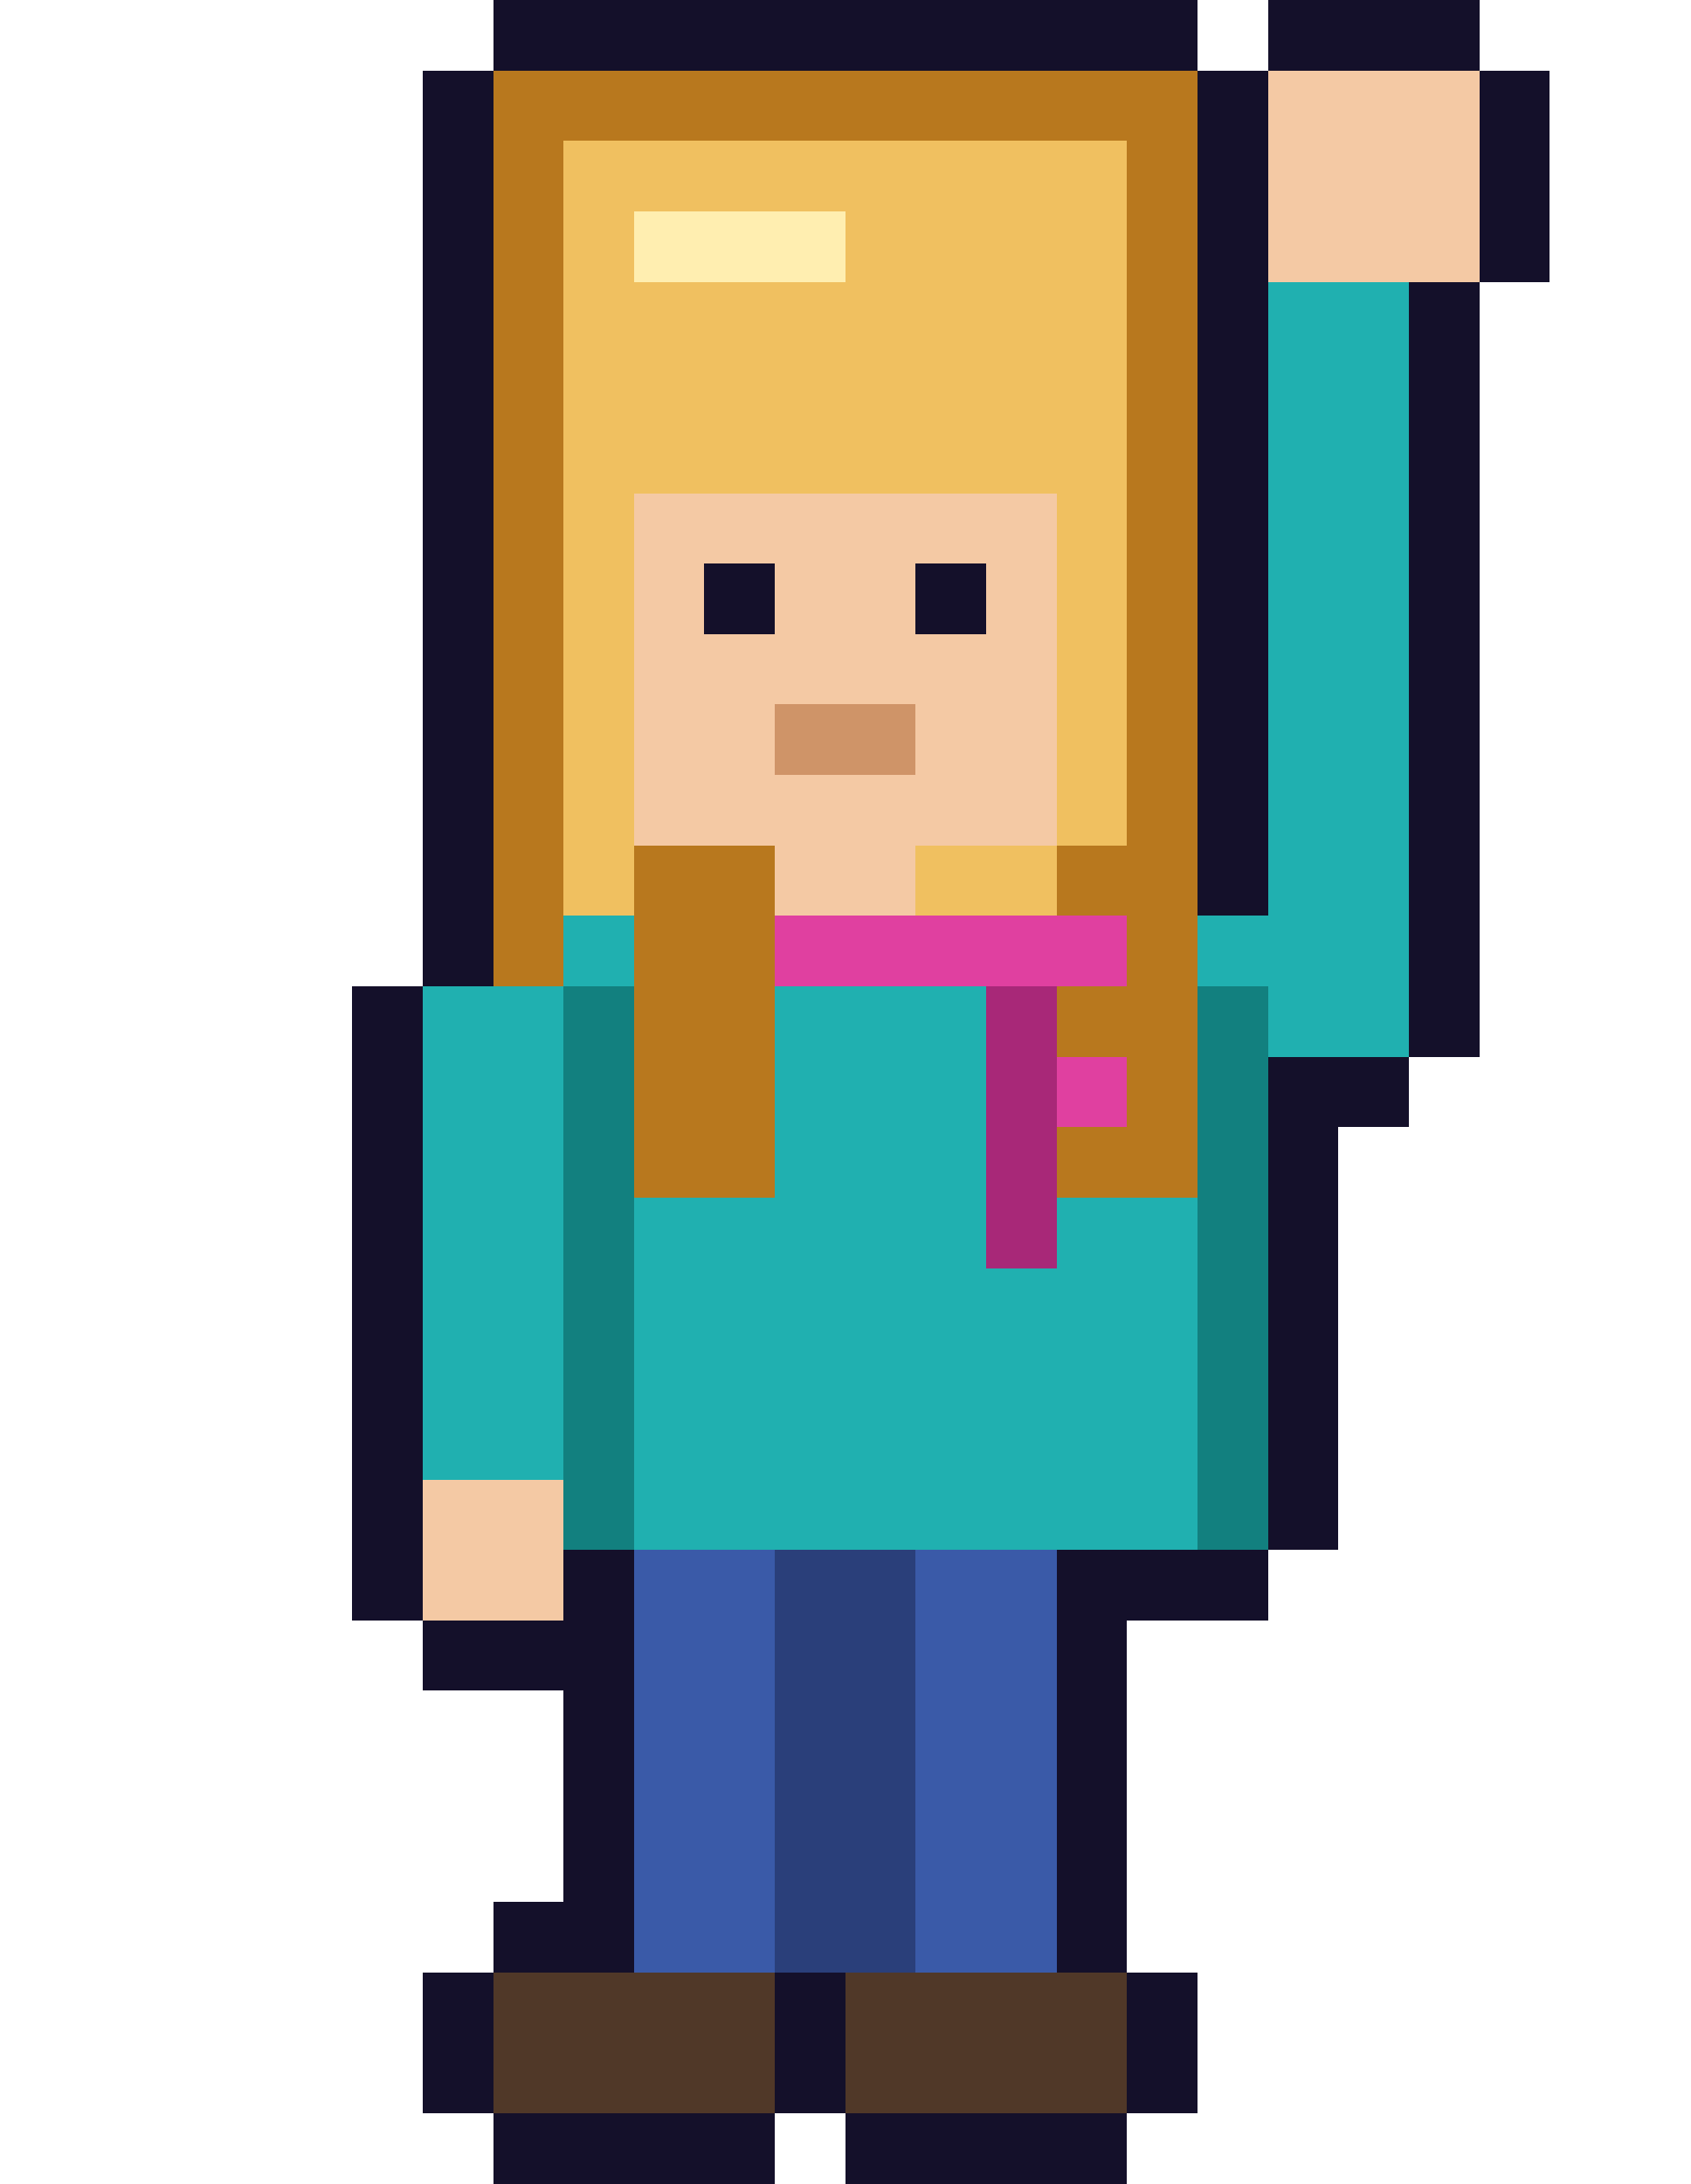
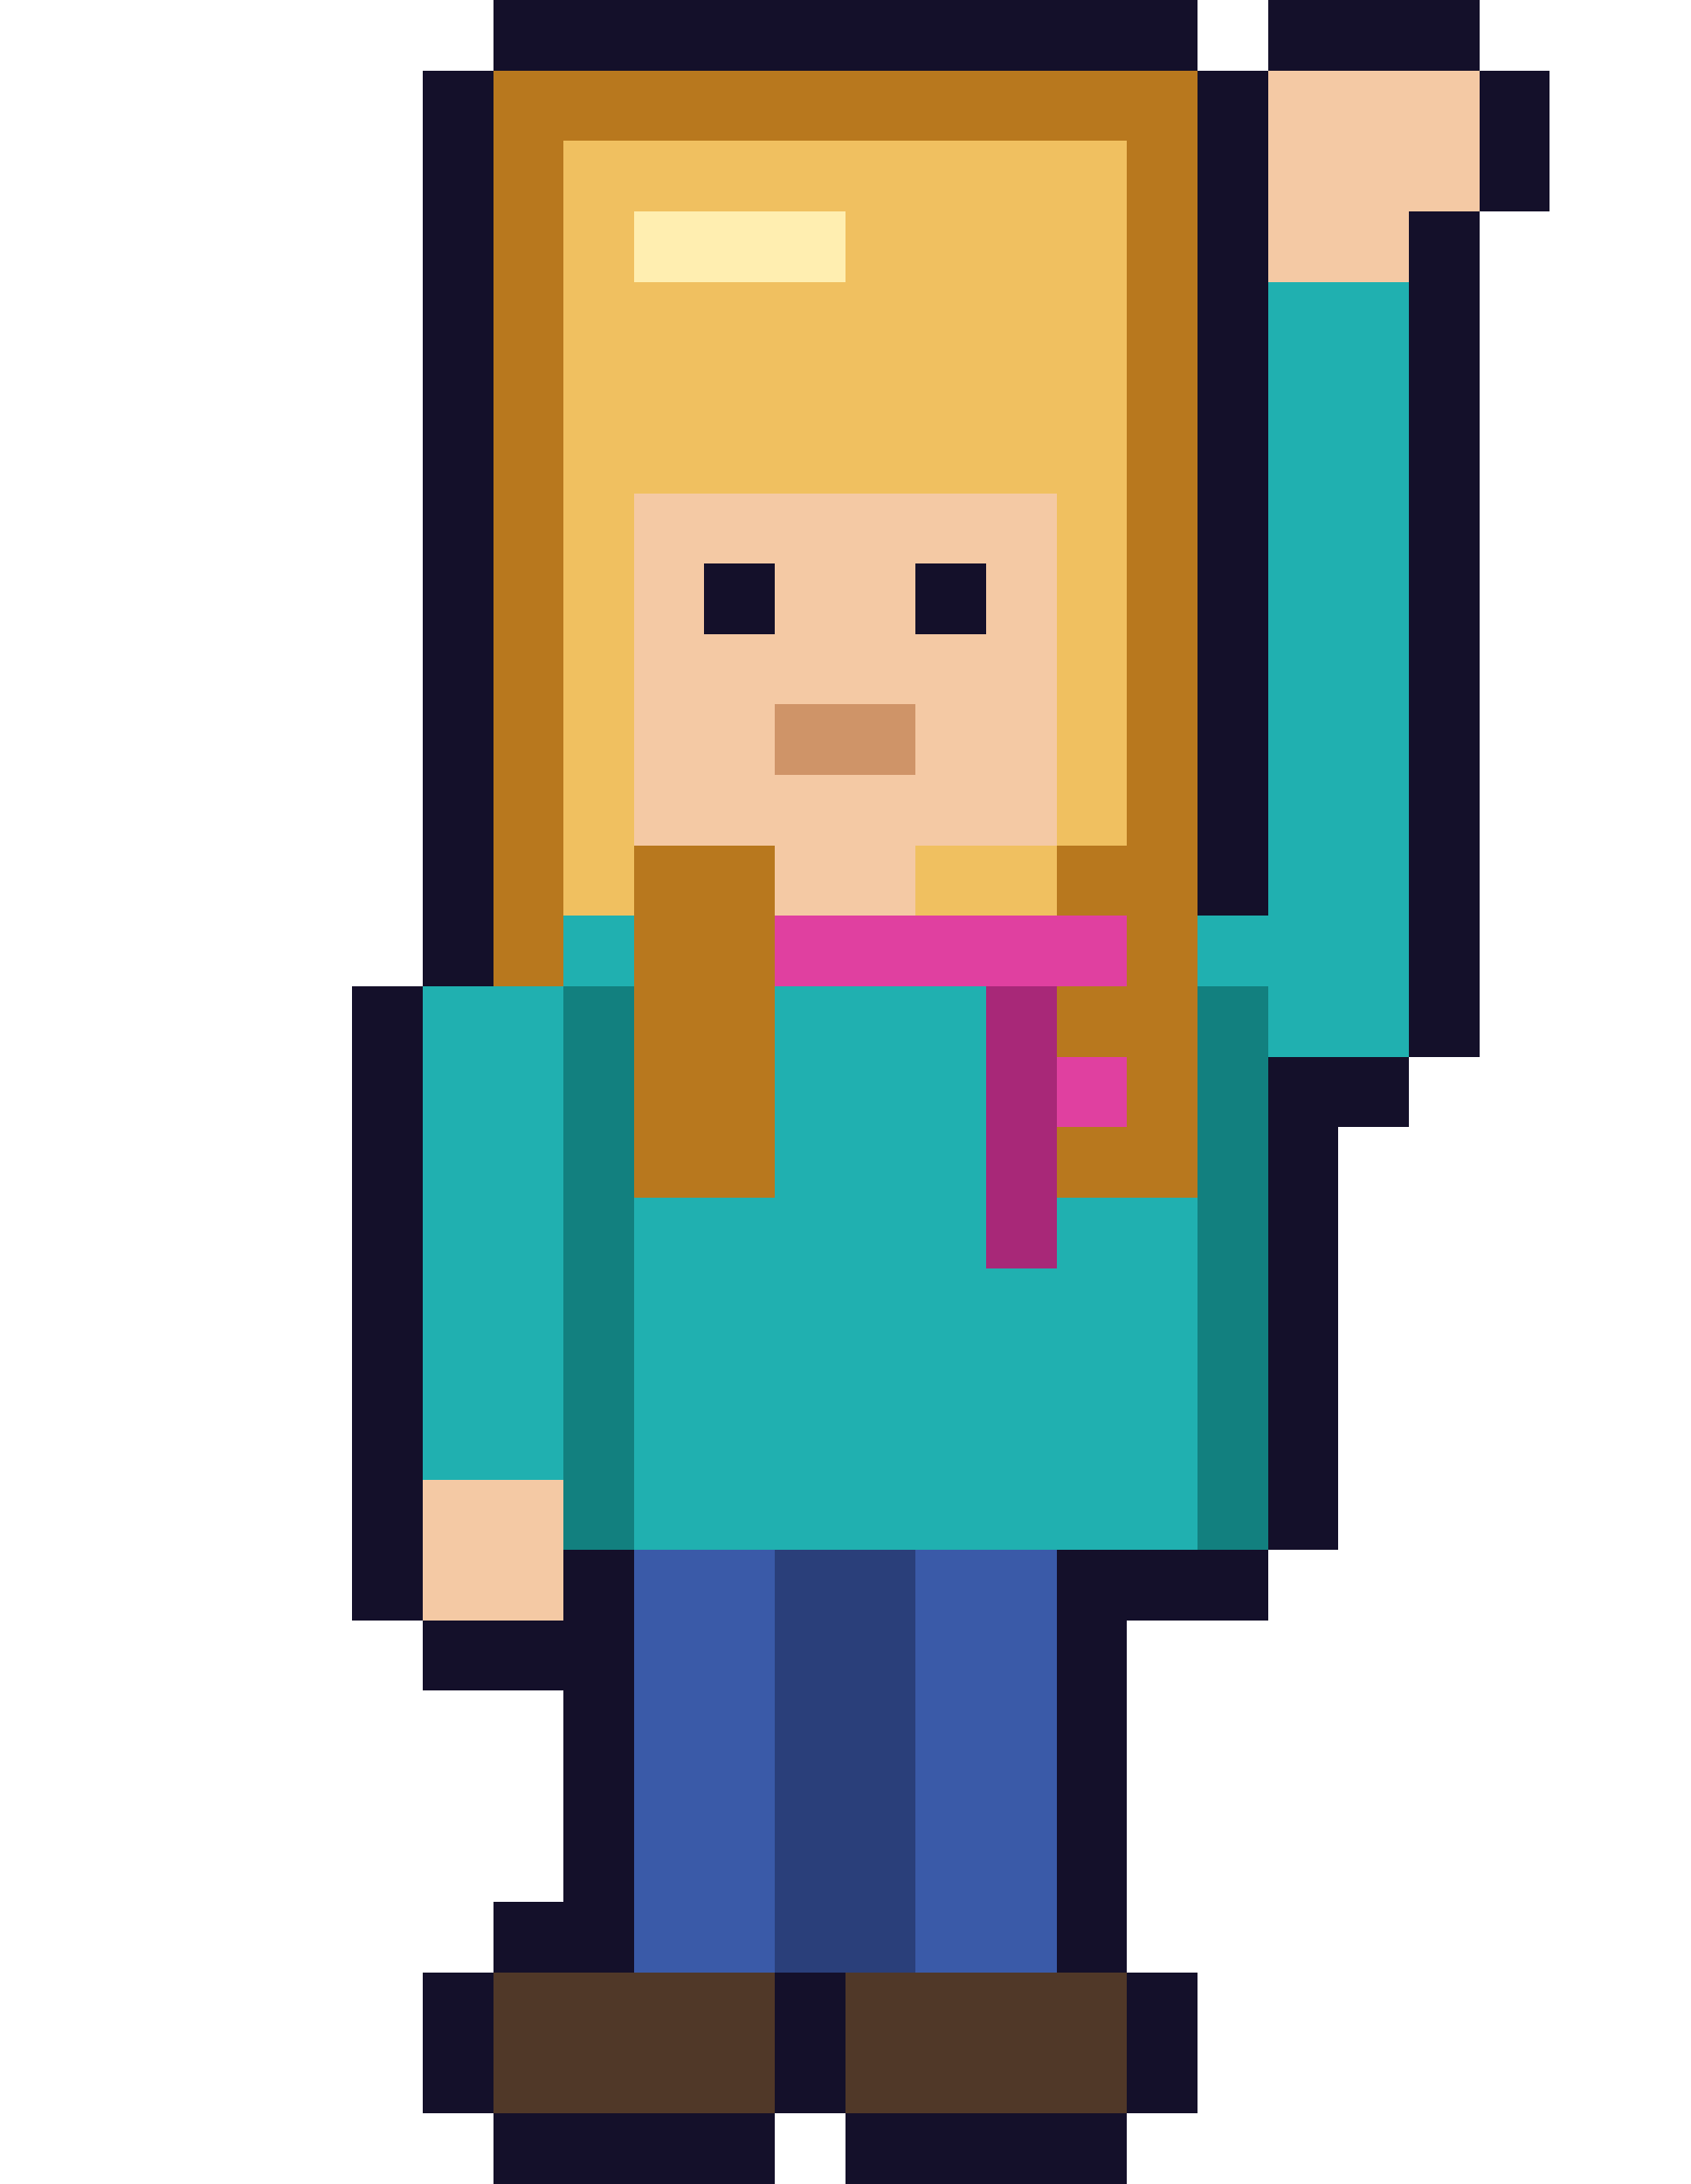
<svg xmlns="http://www.w3.org/2000/svg" viewBox="0 0 24 31" width="24" height="31" shape-rendering="crispEdges" role="img" aria-label="Pixel art sprite of Amanda, blonde hair and teal jacket, standing">
  <path fill="#2a3f7a" d="M11 22h2v1h-2zM11 23h2v1h-2zM11 24h2v1h-2zM11 25h2v1h-2zM11 26h2v1h-2zM11 27h2v1h-2z" />
  <path fill="#b8781e" d="M7 1h10v1h-10zM7 2h1v1h-1zM16 2h1v1h-1zM7 3h1v1h-1zM16 3h1v1h-1zM7 4h1v1h-1zM16 4h1v1h-1zM7 5h1v1h-1zM16 5h1v1h-1zM7 6h1v1h-1zM16 6h1v1h-1zM7 7h1v1h-1zM16 7h1v1h-1zM7 8h1v1h-1zM16 8h1v1h-1zM7 9h1v1h-1zM16 9h1v1h-1zM7 10h1v1h-1zM16 10h1v1h-1zM7 11h1v1h-1zM16 11h1v1h-1zM7 12h1v1h-1zM9 12h2v1h-2zM15 12h2v1h-2zM7 13h1v1h-1zM9 13h2v1h-2zM16 13h1v1h-1zM9 14h2v1h-2zM15 14h2v1h-2zM9 15h2v1h-2zM16 15h1v1h-1zM9 16h2v1h-2zM15 16h2v1h-2z" />
  <path fill="#ffeeb0" d="M9 3h3v1h-3z" />
  <path fill="#a82878" d="M14 14h1v1h-1zM14 15h1v1h-1zM14 16h1v1h-1zM14 17h1v1h-1z" />
  <path fill="#cf9468" d="M11 10h2v1h-2z" />
  <path fill="#12807f" d="M8 14h1v1h-1zM17 14h1v1h-1zM8 15h1v1h-1zM17 15h1v1h-1zM8 16h1v1h-1zM17 16h1v1h-1zM8 17h1v1h-1zM17 17h1v1h-1zM8 18h1v1h-1zM17 18h1v1h-1zM8 19h1v1h-1zM17 19h1v1h-1zM8 20h1v1h-1zM17 20h1v1h-1zM8 21h1v1h-1zM17 21h1v1h-1z" />
  <path fill="#503828" d="M7 28h4v1h-4zM12 28h4v1h-4zM7 29h4v1h-4zM12 29h4v1h-4z" />
  <path fill="#3a5aa8" d="M9 22h2v1h-2zM13 22h2v1h-2zM9 23h2v1h-2zM13 23h2v1h-2zM9 24h2v1h-2zM13 24h2v1h-2zM9 25h2v1h-2zM13 25h2v1h-2zM9 26h2v1h-2zM13 26h2v1h-2zM9 27h2v1h-2zM13 27h2v1h-2z" />
  <path fill="#14102a" d="M10 8h1v1h-1zM13 8h1v1h-1z" />
  <path fill="#f0c060" d="M8 2h8v1h-8zM8 3h1v1h-1zM12 3h4v1h-4zM8 4h8v1h-8zM8 5h8v1h-8zM8 6h8v1h-8zM8 7h1v1h-1zM15 7h1v1h-1zM8 8h1v1h-1zM15 8h1v1h-1zM8 9h1v1h-1zM15 9h1v1h-1zM8 10h1v1h-1zM15 10h1v1h-1zM8 11h1v1h-1zM15 11h1v1h-1zM8 12h1v1h-1zM13 12h2v1h-2z" />
  <path fill="#e040a0" d="M11 13h5v1h-5zM15 15h1v1h-1z" />
-   <path fill="#14102a" d="M7 0h10v1h-10zM18 0h3v1h-3zM6 1h1v1h-1zM17 1h1v1h-1zM21 1h1v1h-1zM6 2h1v1h-1zM17 2h1v1h-1zM21 2h1v1h-1zM6 3h1v1h-1zM17 3h1v1h-1zM21 3h1v1h-1zM6 4h1v1h-1zM17 4h1v1h-1zM20 4h1v1h-1zM6 5h1v1h-1zM17 5h1v1h-1zM20 5h1v1h-1zM6 6h1v1h-1zM17 6h1v1h-1zM20 6h1v1h-1zM6 7h1v1h-1zM17 7h1v1h-1zM20 7h1v1h-1zM6 8h1v1h-1zM17 8h1v1h-1zM20 8h1v1h-1zM6 9h1v1h-1zM17 9h1v1h-1zM20 9h1v1h-1zM6 10h1v1h-1zM17 10h1v1h-1zM20 10h1v1h-1zM6 11h1v1h-1zM17 11h1v1h-1zM20 11h1v1h-1zM6 12h1v1h-1zM17 12h1v1h-1zM20 12h1v1h-1zM6 13h1v1h-1zM20 13h1v1h-1zM5 14h1v1h-1zM20 14h1v1h-1zM5 15h1v1h-1zM18 15h2v1h-2zM5 16h1v1h-1zM18 16h1v1h-1zM5 17h1v1h-1zM18 17h1v1h-1zM5 18h1v1h-1zM18 18h1v1h-1zM5 19h1v1h-1zM18 19h1v1h-1zM5 20h1v1h-1zM18 20h1v1h-1zM5 21h1v1h-1zM18 21h1v1h-1zM5 22h1v1h-1zM8 22h1v1h-1zM15 22h3v1h-3zM6 23h3v1h-3zM15 23h1v1h-1zM8 24h1v1h-1zM15 24h1v1h-1zM8 25h1v1h-1zM15 25h1v1h-1zM8 26h1v1h-1zM15 26h1v1h-1zM7 27h2v1h-2zM15 27h1v1h-1zM6 28h1v1h-1zM11 28h1v1h-1zM16 28h1v1h-1zM6 29h1v1h-1zM11 29h1v1h-1zM16 29h1v1h-1zM7 30h4v1h-4zM12 30h4v1h-4z" />
-   <path fill="#f4c9a4" d="M18 1h3v1h-3zM18 2h3v1h-3zM18 3h3v1h-3zM9 7h6v1h-6zM9 8h1v1h-1zM11 8h2v1h-2zM14 8h1v1h-1zM9 9h6v1h-6zM9 10h2v1h-2zM13 10h2v1h-2zM9 11h6v1h-6zM11 12h2v1h-2zM6 21h2v1h-2zM6 22h2v1h-2z" />
+   <path fill="#14102a" d="M7 0h10v1h-10zM18 0h3v1h-3zM6 1h1v1h-1zM17 1h1v1h-1zM21 1h1v1h-1zM6 2h1v1h-1zM17 2h1v1h-1zM21 2h1v1h-1zM6 3h1v1h-1zM17 3h1v1h-1zM20 3h1v1h-1zM6 4h1v1h-1zM17 4h1v1h-1zM20 4h1v1h-1zM6 5h1v1h-1zM17 5h1v1h-1zM20 5h1v1h-1zM6 6h1v1h-1zM17 6h1v1h-1zM20 6h1v1h-1zM6 7h1v1h-1zM17 7h1v1h-1zM20 7h1v1h-1zM6 8h1v1h-1zM17 8h1v1h-1zM20 8h1v1h-1zM6 9h1v1h-1zM17 9h1v1h-1zM20 9h1v1h-1zM6 10h1v1h-1zM17 10h1v1h-1zM20 10h1v1h-1zM6 11h1v1h-1zM17 11h1v1h-1zM20 11h1v1h-1zM6 12h1v1h-1zM17 12h1v1h-1zM20 12h1v1h-1zM6 13h1v1h-1zM20 13h1v1h-1zM5 14h1v1h-1zM20 14h1v1h-1zM5 15h1v1h-1zM18 15h2v1h-2zM5 16h1v1h-1zM18 16h1v1h-1zM5 17h1v1h-1zM18 17h1v1h-1zM5 18h1v1h-1zM18 18h1v1h-1zM5 19h1v1h-1zM18 19h1v1h-1zM5 20h1v1h-1zM18 20h1v1h-1zM5 21h1v1h-1zM18 21h1v1h-1zM5 22h1v1h-1zM8 22h1v1h-1zM15 22h3v1h-3zM6 23h3v1h-3zM15 23h1v1h-1zM8 24h1v1h-1zM15 24h1v1h-1zM8 25h1v1h-1zM15 25h1v1h-1zM8 26h1v1h-1zM15 26h1v1h-1zM7 27h2v1h-2zM15 27h1v1h-1zM6 28h1v1h-1zM11 28h1v1h-1zM16 28h1v1h-1zM6 29h1v1h-1zM11 29h1v1h-1zM16 29h1v1h-1zM7 30h4v1h-4zM12 30h4v1h-4z" />
+   <path fill="#f4c9a4" d="M18 1h3v1h-3zM18 2h3v1h-3zM18 3h2v1h-2zM9 7h6v1h-6zM9 8h1v1h-1zM11 8h2v1h-2zM14 8h1v1h-1zM9 9h6v1h-6zM9 10h2v1h-2zM13 10h2v1h-2zM9 11h6v1h-6zM11 12h2v1h-2zM6 21h2v1h-2zM6 22h2v1h-2z" />
  <path fill="#20b0b0" d="M18 4h2v1h-2zM18 5h2v1h-2zM18 6h2v1h-2zM18 7h2v1h-2zM18 8h2v1h-2zM18 9h2v1h-2zM18 10h2v1h-2zM18 11h2v1h-2zM18 12h2v1h-2zM8 13h1v1h-1zM17 13h3v1h-3zM6 14h2v1h-2zM11 14h3v1h-3zM18 14h2v1h-2zM6 15h2v1h-2zM11 15h3v1h-3zM6 16h2v1h-2zM11 16h3v1h-3zM6 17h2v1h-2zM9 17h5v1h-5zM15 17h2v1h-2zM6 18h2v1h-2zM9 18h8v1h-8zM6 19h2v1h-2zM9 19h8v1h-8zM6 20h2v1h-2zM9 20h8v1h-8zM9 21h8v1h-8z" />
</svg>
